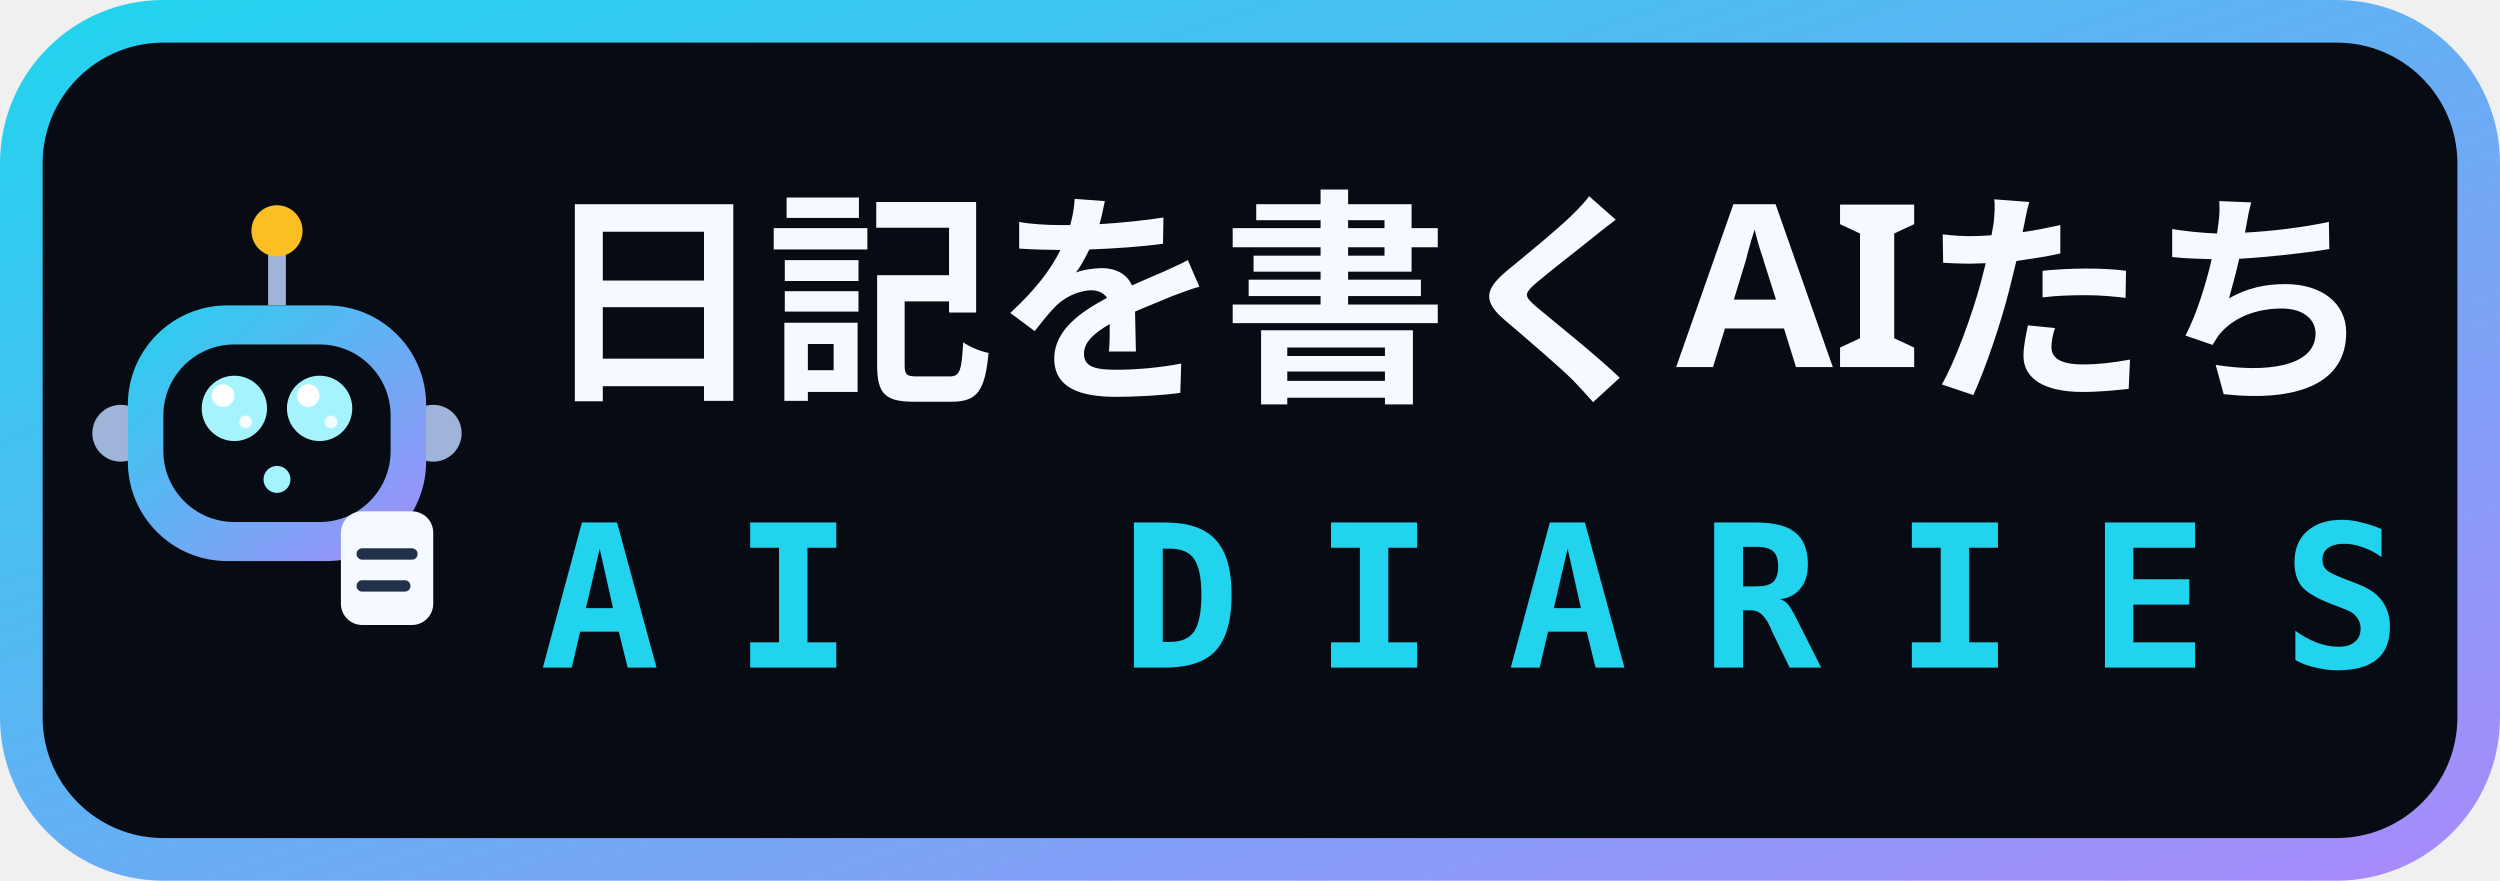
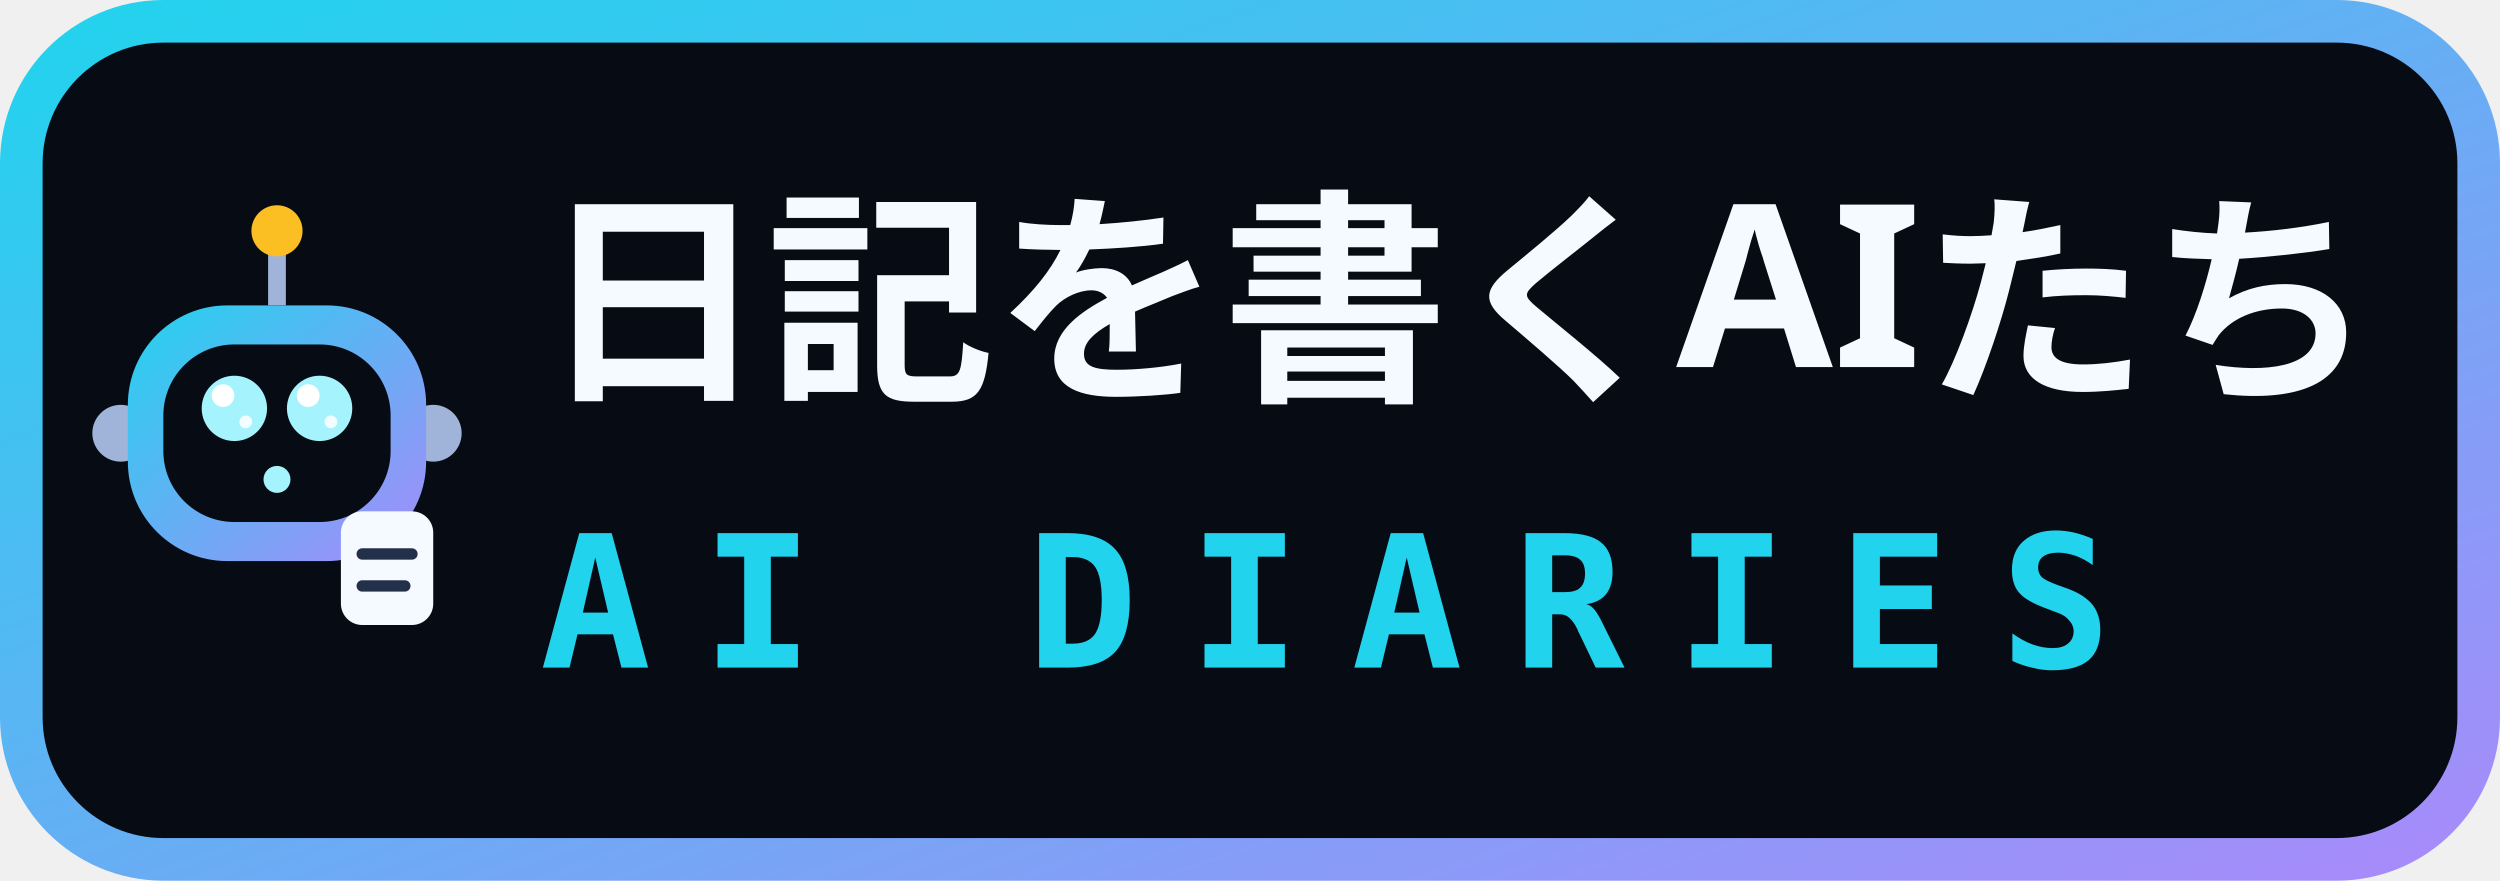
<svg xmlns="http://www.w3.org/2000/svg" width="88" height="31" viewBox="0 0 88 31">
  <defs>
    <linearGradient id="edge" x1="0" y1="0" x2="1" y2="1">
      <stop offset="0" stop-color="#22d3ee" />
      <stop offset="1" stop-color="#a78bfa" />
    </linearGradient>
    <linearGradient id="badgeg" x1="0" y1="0" x2="1" y2="1">
      <stop offset="0" stop-color="#22d3ee" />
      <stop offset="1" stop-color="#a78bfa" />
    </linearGradient>
    <pattern id="grid" width="12" height="12" patternUnits="userSpaceOnUse">
      <path d="M12 0H0V12" fill="none" stroke="#7dd3fc" stroke-opacity="0.10" />
    </pattern>
  </defs>
  <rect x="0.75" y="0.75" width="86.5" height="29.5" rx="5" fill="#070b14" />
  <rect x="0.75" y="0.75" width="86.5" height="29.5" rx="5" fill="none" stroke="url(#edge)" stroke-width="1.5" />
  <g transform="translate(2.5,6) scale(0.25)">
    <line x1="29" y1="19" x2="29" y2="11" stroke="#9fb4d8" stroke-width="2.5" />
    <circle cx="29" cy="8.5" r="3.6" fill="#fbbf24" />
    <circle cx="7" cy="37" r="4" fill="#9fb4d8" />
    <circle cx="51" cy="37" r="4" fill="#9fb4d8" />
    <rect x="8" y="19" width="42" height="36" rx="14" fill="url(#badgeg)" />
    <rect x="13" y="24.5" width="32" height="25" rx="10" fill="#070b14" />
    <circle cx="23" cy="33.5" r="4.6" fill="#a5f3fc" />
    <circle cx="35" cy="33.5" r="4.6" fill="#a5f3fc" />
    <circle cx="21.4" cy="31.7" r="1.6" fill="#ffffff" />
    <circle cx="33.4" cy="31.7" r="1.6" fill="#ffffff" />
    <circle cx="24.6" cy="35.4" r="0.9" fill="#ffffff" opacity="0.85" />
    <circle cx="36.6" cy="35.4" r="0.9" fill="#ffffff" opacity="0.85" />
    <circle cx="29" cy="43.5" r="1.9" fill="#a5f3fc" />
    <rect x="38" y="48" width="13" height="16" rx="3" fill="#f4faff" />
    <g stroke="#22304a" stroke-width="1.6" stroke-linecap="round">
      <line x1="41" y1="54" x2="48" y2="54" />
      <line x1="41" y1="58.5" x2="47" y2="58.5" />
    </g>
  </g>
  <text x="19" y="13.5" font-family="sans-serif" font-size="8" font-weight="900" fill="#f4faff">日記を書くAIたち</text>
-   <text x="19" y="23.5" font-family="monospace" font-size="7" font-weight="900" letter-spacing="2.6" fill="#22d3ee">AI DIARIES</text>
+   <text x="19" y="23.5" font-family="monospace" font-size="6.5" font-weight="900" letter-spacing="1.8" fill="#22d3ee">AI DIARIES</text>
</svg>
